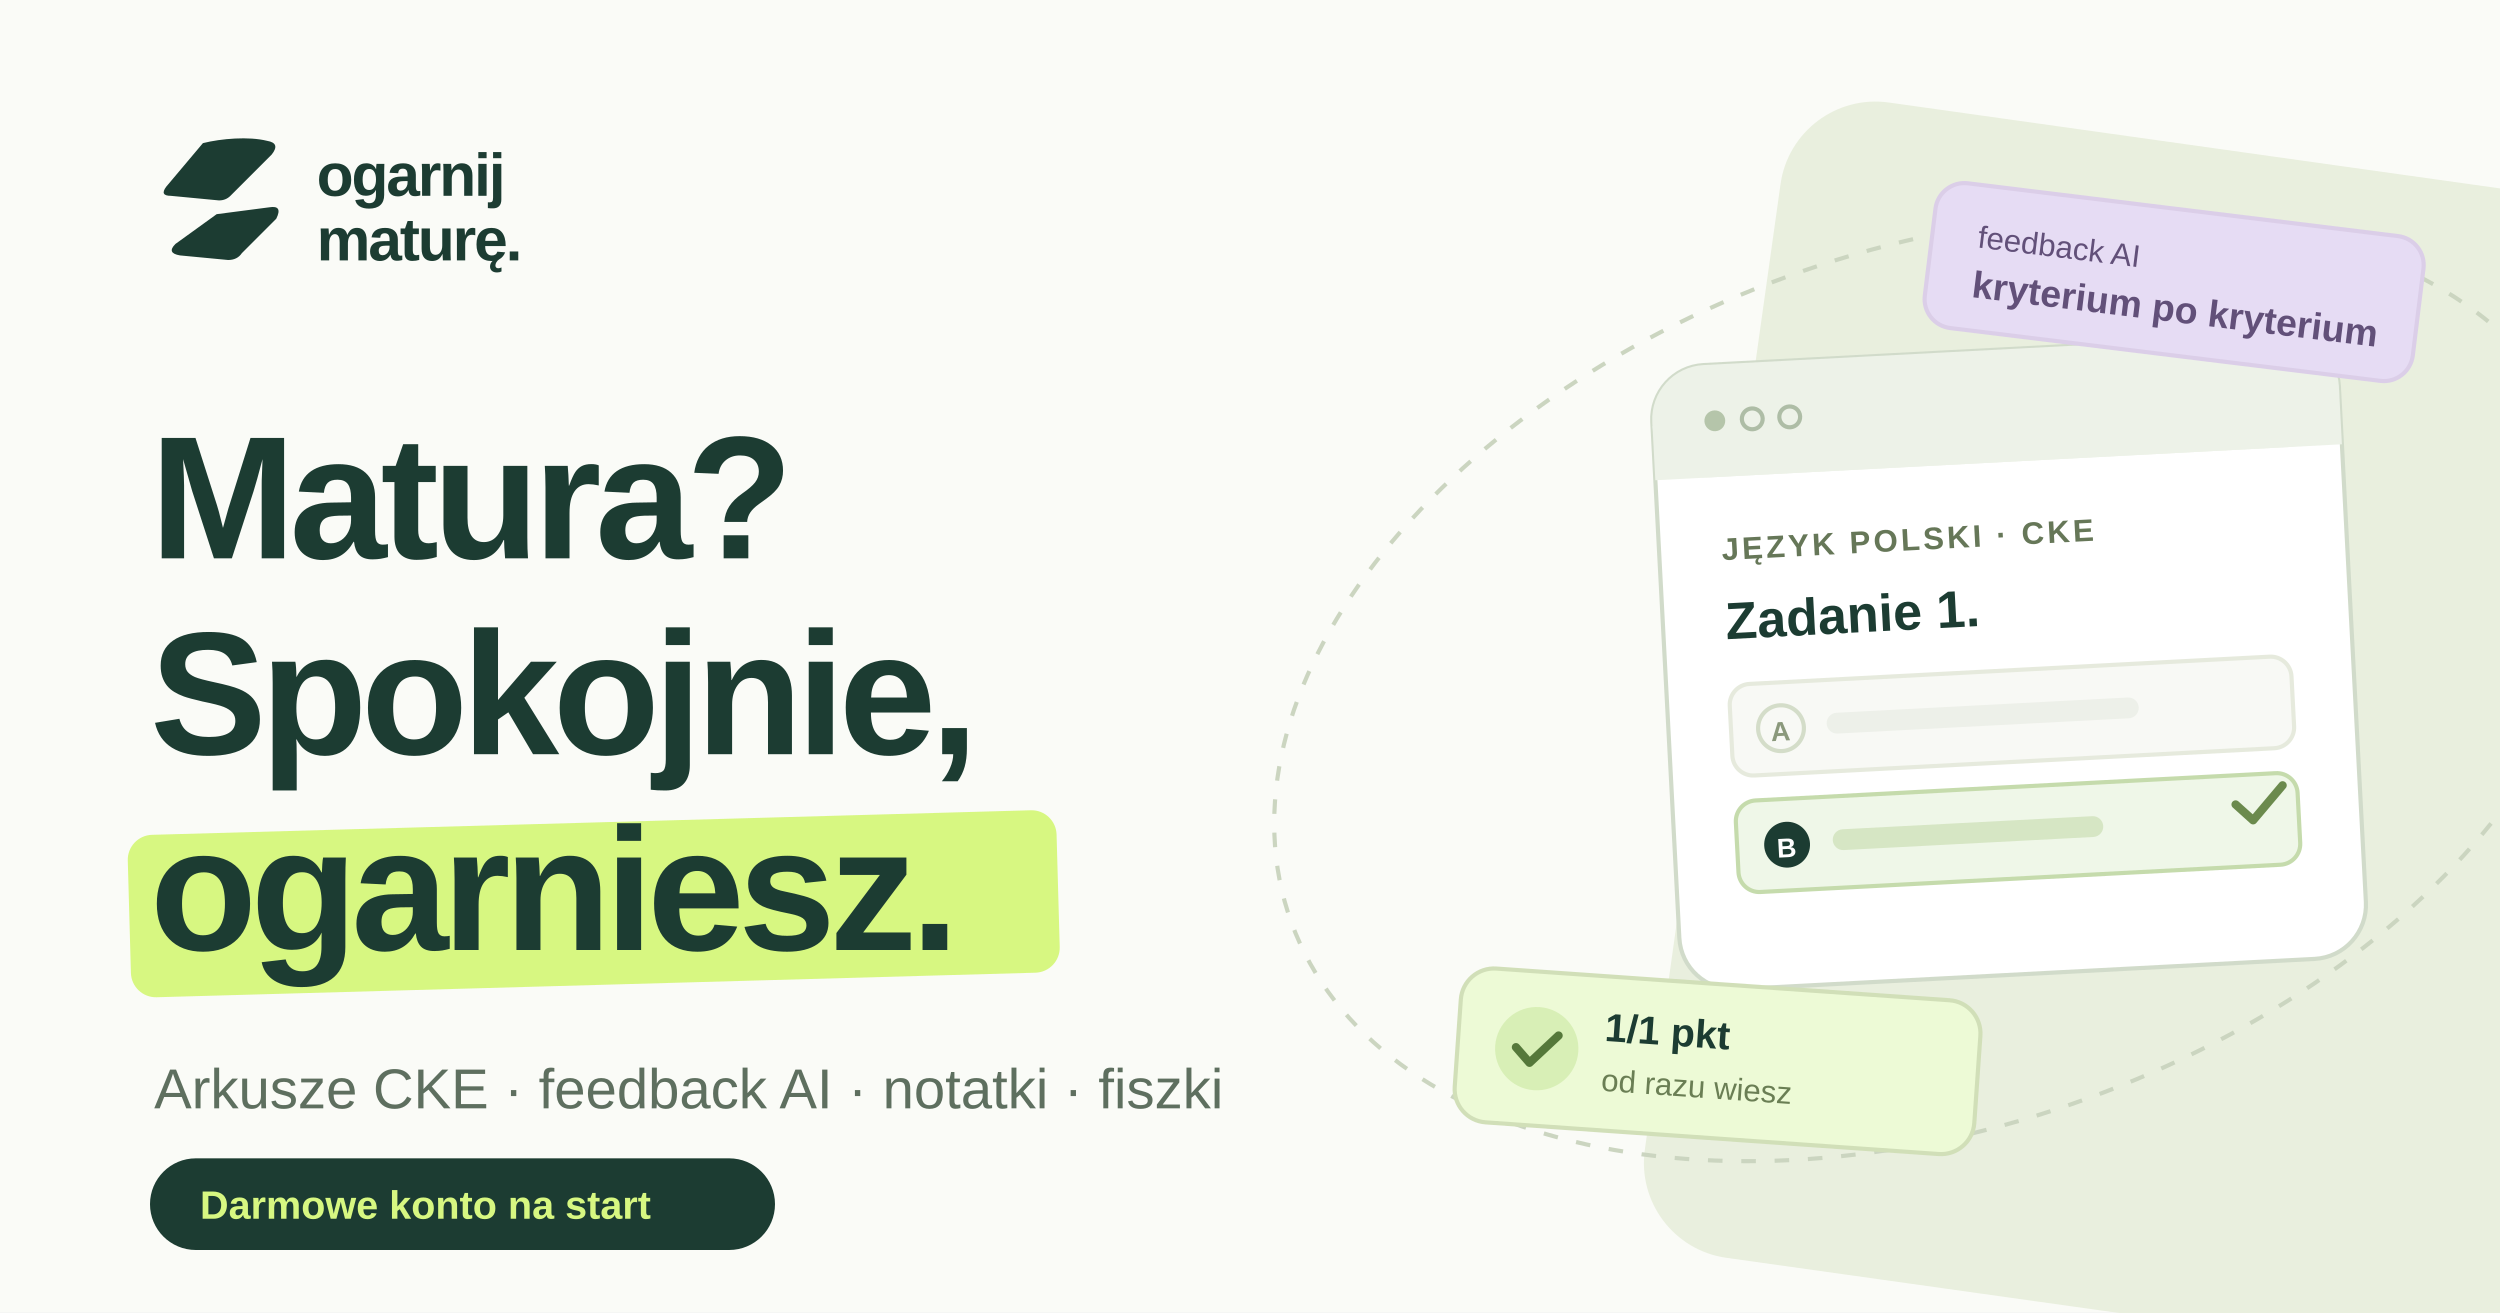
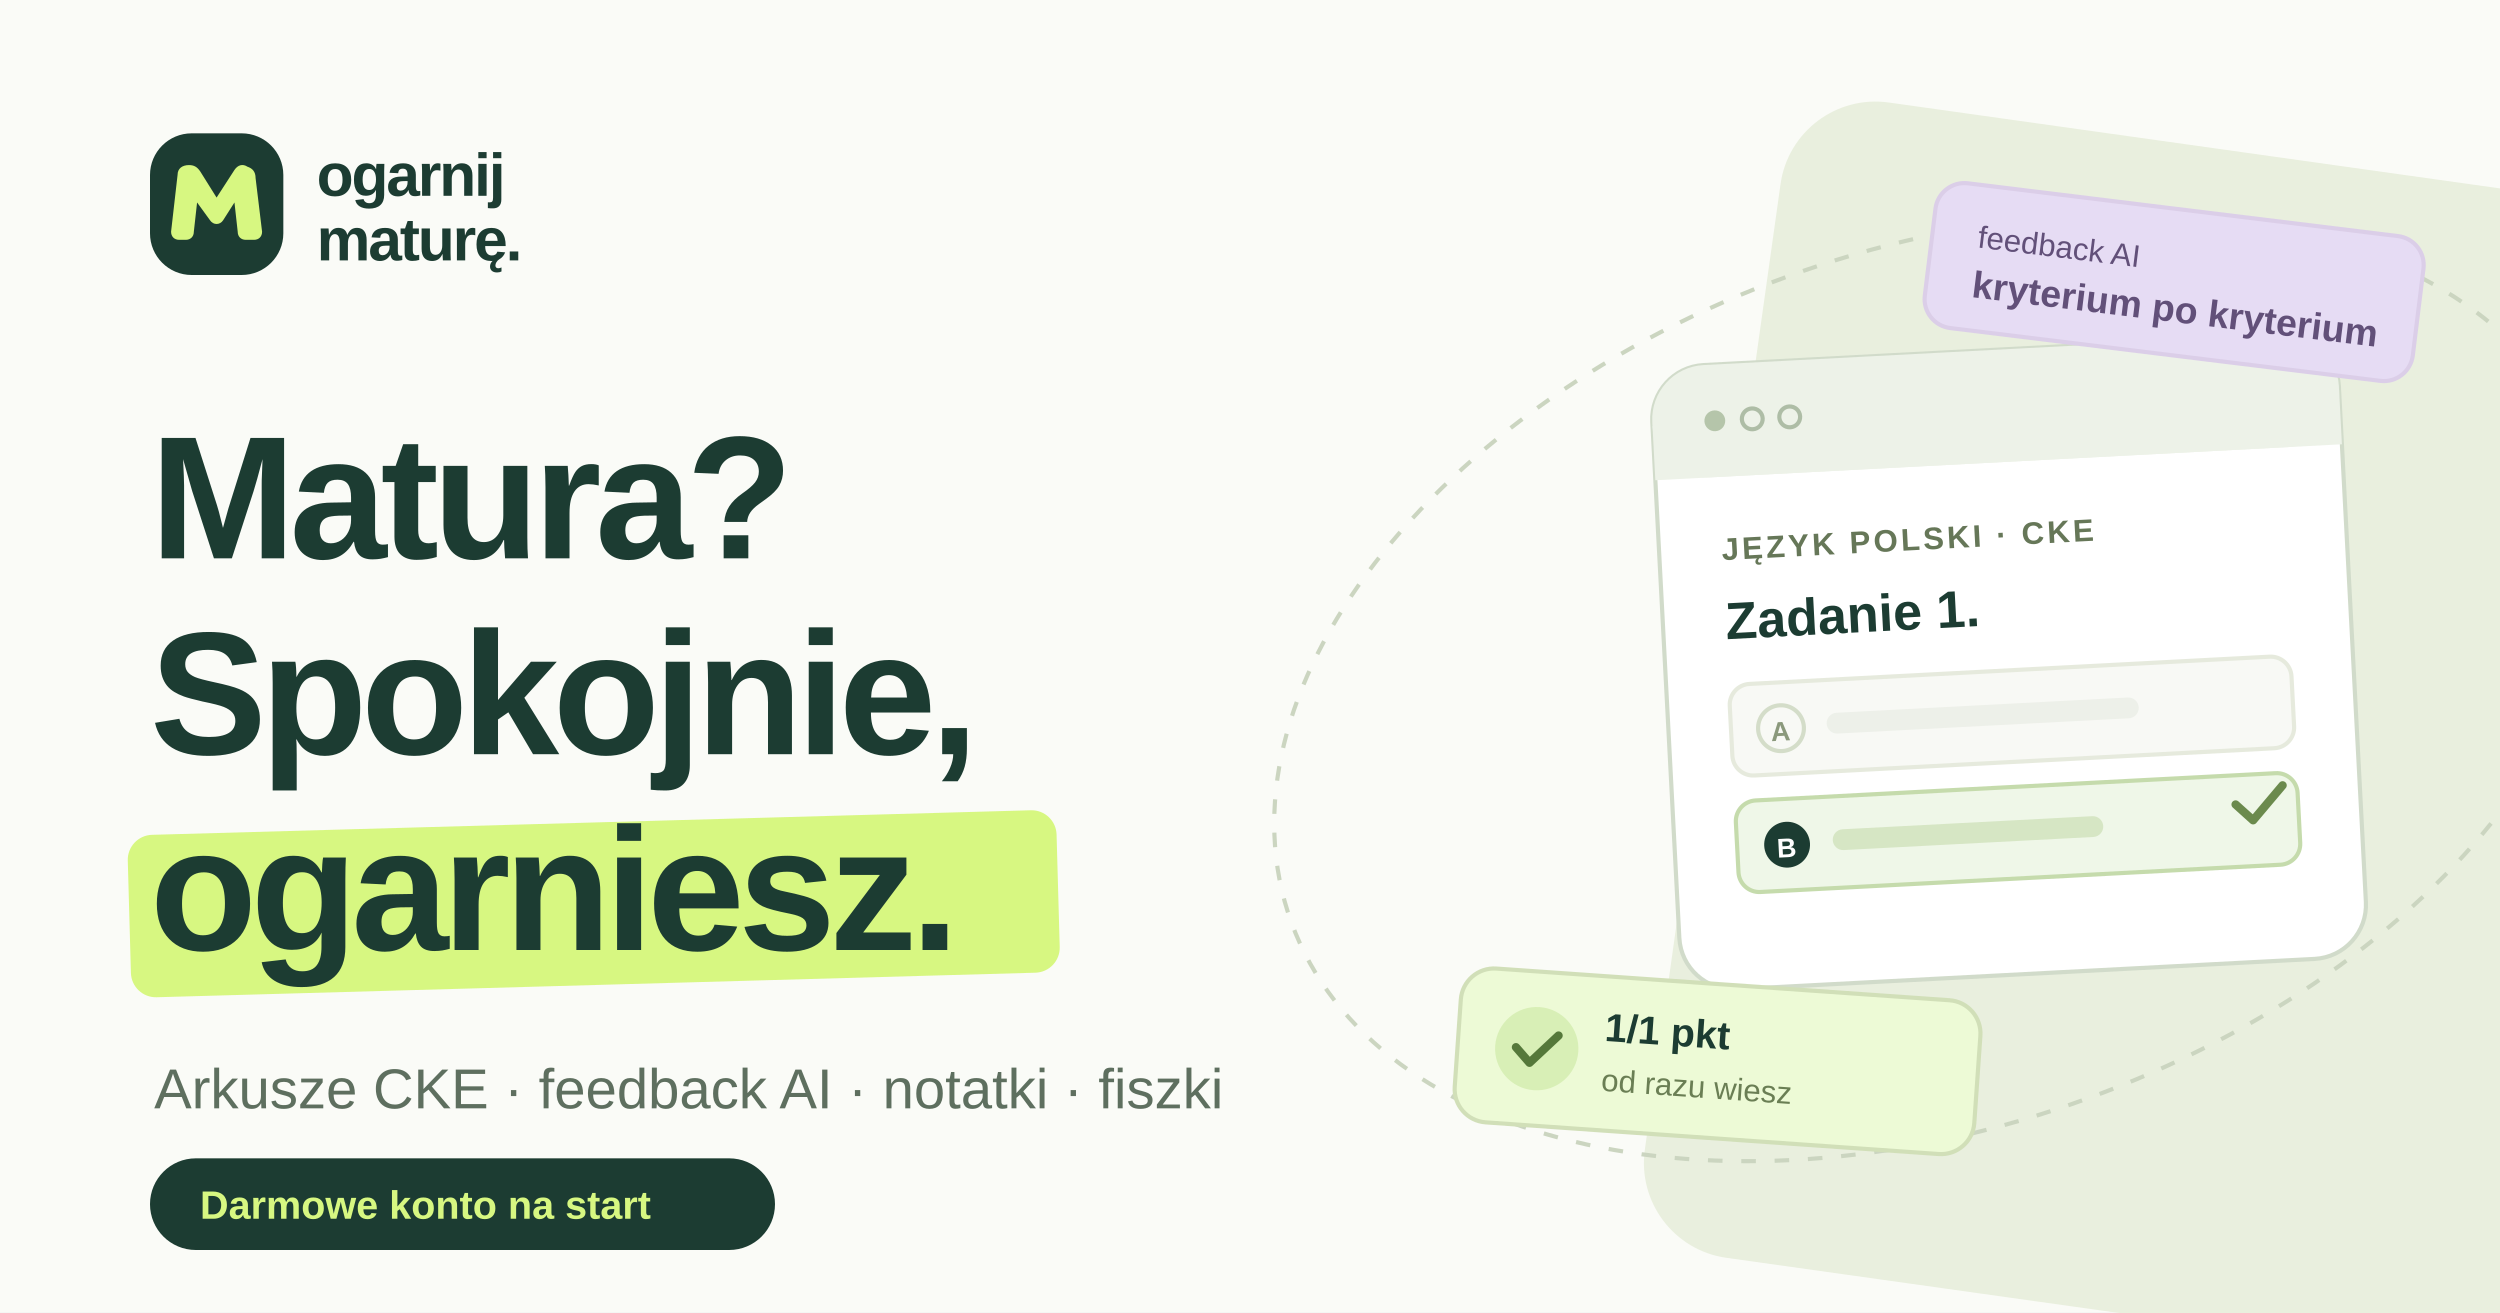
<svg xmlns="http://www.w3.org/2000/svg" width="1200" height="630" viewBox="0 0 1200 630">
  <rect width="1200" height="630" fill="#fafbf7" />
  <g opacity="1">
    <rect x="820" y="70" width="430" height="560" rx="46" fill="#e9efde" transform="rotate(8 1035 350)" />
    <ellipse cx="930" cy="330" rx="330" ry="210" fill="none" stroke="#cbd5c0" stroke-width="2" stroke-dasharray="7 9" transform="rotate(-20 930 330)" />
  </g>
  <g transform="rotate(-3 960 330)">
    <rect x="800" y="168" width="330" height="300" rx="26" fill="#ffffff" stroke="#d1dbca" stroke-width="2" />
    <rect x="800" y="168" width="330" height="54" rx="26" fill="#edf2e8" />
    <rect x="800" y="196" width="330" height="26" fill="#edf2e8" />
    <circle cx="830" cy="195" r="5" fill="#b5c5aa" />
    <circle cx="848" cy="195" r="5" fill="none" stroke="#aebda6" stroke-width="2" />
    <circle cx="866" cy="195" r="5" fill="none" stroke="#aebda6" stroke-width="2" />
    <text x="830" y="262" font-family="Avenir Next, Helvetica Neue, Arial" font-size="15" font-weight="600" fill="#667758" letter-spacing="1.5">JĘZYK POLSKI · CKE</text>
    <text x="830" y="300" font-family="Avenir Next, Helvetica Neue, Arial" font-size="25" font-weight="700" fill="#1c3c32">Zadanie 1.</text>
    <rect x="830" y="322" width="270" height="44" rx="10" fill="#f8f9f5" stroke="#e6eadd" stroke-width="2" />
    <circle cx="854" cy="344" r="11" fill="none" stroke="#d4ddc9" stroke-width="2" />
    <text x="849" y="350" font-family="Avenir Next, Helvetica Neue, Arial" font-size="13" font-weight="700" fill="#8b997c">A</text>
    <rect x="876" y="338" width="150" height="10" rx="5" fill="#edf0e9" />
    <rect x="830" y="378" width="270" height="44" rx="10" fill="#eff7e8" stroke="#c5dbac" stroke-width="2" />
    <circle cx="854" cy="400" r="11" fill="#1c3c32" />
    <text x="849" y="406" font-family="Avenir Next, Helvetica Neue, Arial" font-size="13" font-weight="700" fill="#ffffff">B</text>
    <rect x="876" y="394" width="130" height="10" rx="5" fill="#d6e6c4" />
    <path d="M1070 392l8 8 15-16" fill="none" stroke="#6b8a4d" stroke-width="4" stroke-linecap="round" stroke-linejoin="round" />
  </g>
  <g transform="rotate(4 790 500)">
    <rect x="700" y="470" width="250" height="74" rx="16" fill="#edfad6" stroke="#d1dfb8" stroke-width="2" />
    <circle cx="738" cy="507" r="20" fill="#d8efb6" />
    <path d="M728 507l7 7 13-14" fill="none" stroke="#55783a" stroke-width="4" stroke-linecap="round" stroke-linejoin="round" />
    <text x="770" y="501" font-family="Avenir Next, Helvetica Neue, Arial" font-size="19" font-weight="700" fill="#1c3c32">1/1 pkt</text>
    <text x="770" y="525" font-family="Avenir Next, Helvetica Neue, Arial" font-size="15" fill="#6a7e54">od razu wiesz</text>
  </g>
  <g transform="rotate(7 1040 140)">
    <rect x="925" y="100" width="236" height="70" rx="14" fill="#e6dcf4" stroke="#dbcee8" stroke-width="2" />
    <text x="947" y="130" font-family="Avenir Next, Helvetica Neue, Arial" font-size="15" fill="#625079">feedback AI</text>
    <text x="947" y="154" font-family="Avenir Next, Helvetica Neue, Arial" font-size="18" font-weight="700" fill="#625079">kryterium po kryterium</text>
  </g>
-   <path d="M24 7C32 5 44 4 52 6Q58 7 54 12L36 30Q34 32 31 32L10 30Q5 30 8 26ZM30 38L53 35Q59 34 56 40L41 55Q39 58 35 58L14 56Q8 55 12 51Z" fill="#1c3c32" transform="translate(71 61) scale(1.1)" />
+   <rect x="72" y="64" width="64" height="68" rx="20" fill="#1c3c32" />
+   <path d="M9 54C6 54 4 52 4 49L8 14C8 10 11 8 15 8C18 8 20 9 22 12L32 28L43 11C45 8 48 7 51 9C54 10 56 12 56 16L60 49C60 52 58 54 55 54H50C47 54 45 52 45 49L43 31L36 42C34 45 30 45 28 42L20 31L18 49C18 52 16 54 13 54Z" fill="#d7f781" transform="translate(79 73) scale(.78)" />
  <text x="152" y="94" font-family="Avenir Next, Helvetica Neue, Arial" font-size="29" font-weight="800" fill="#1c3c32" letter-spacing="-1">ogarnij</text>
  <text x="152" y="125" font-family="Avenir Next, Helvetica Neue, Arial" font-size="29" font-weight="800" fill="#1c3c32" letter-spacing="-1">maturę.</text>
  <text x="72" y="268" font-family="Avenir Next, Helvetica Neue, Arial" font-size="84" font-weight="700" fill="#1c3c32" letter-spacing="-3">Matura?</text>
  <text x="72" y="362" font-family="Avenir Next, Helvetica Neue, Arial" font-size="84" font-weight="700" fill="#1c3c32" letter-spacing="-3">Spokojnie,</text>
  <rect x="62" y="395" width="446" height="78" rx="12" fill="#d7f781" transform="rotate(-1.6 278 434)" />
  <text x="72" y="456" font-family="Avenir Next, Helvetica Neue, Arial" font-size="84" font-weight="700" fill="#1c3c32" letter-spacing="-3">ogarniesz.</text>
  <text x="74" y="532" font-family="Avenir Next, Helvetica Neue, Arial" font-size="27" font-weight="500" fill="#5e6f5f">Arkusze CKE · feedback AI · notatki · fiszki</text>
  <rect x="72" y="556" width="300" height="44" rx="22" fill="#1c3c32" />
  <text x="96" y="585" font-family="Avenir Next, Helvetica Neue, Arial" font-size="19" font-weight="700" fill="#d7f781">Darmowe konto na start</text>
</svg>
